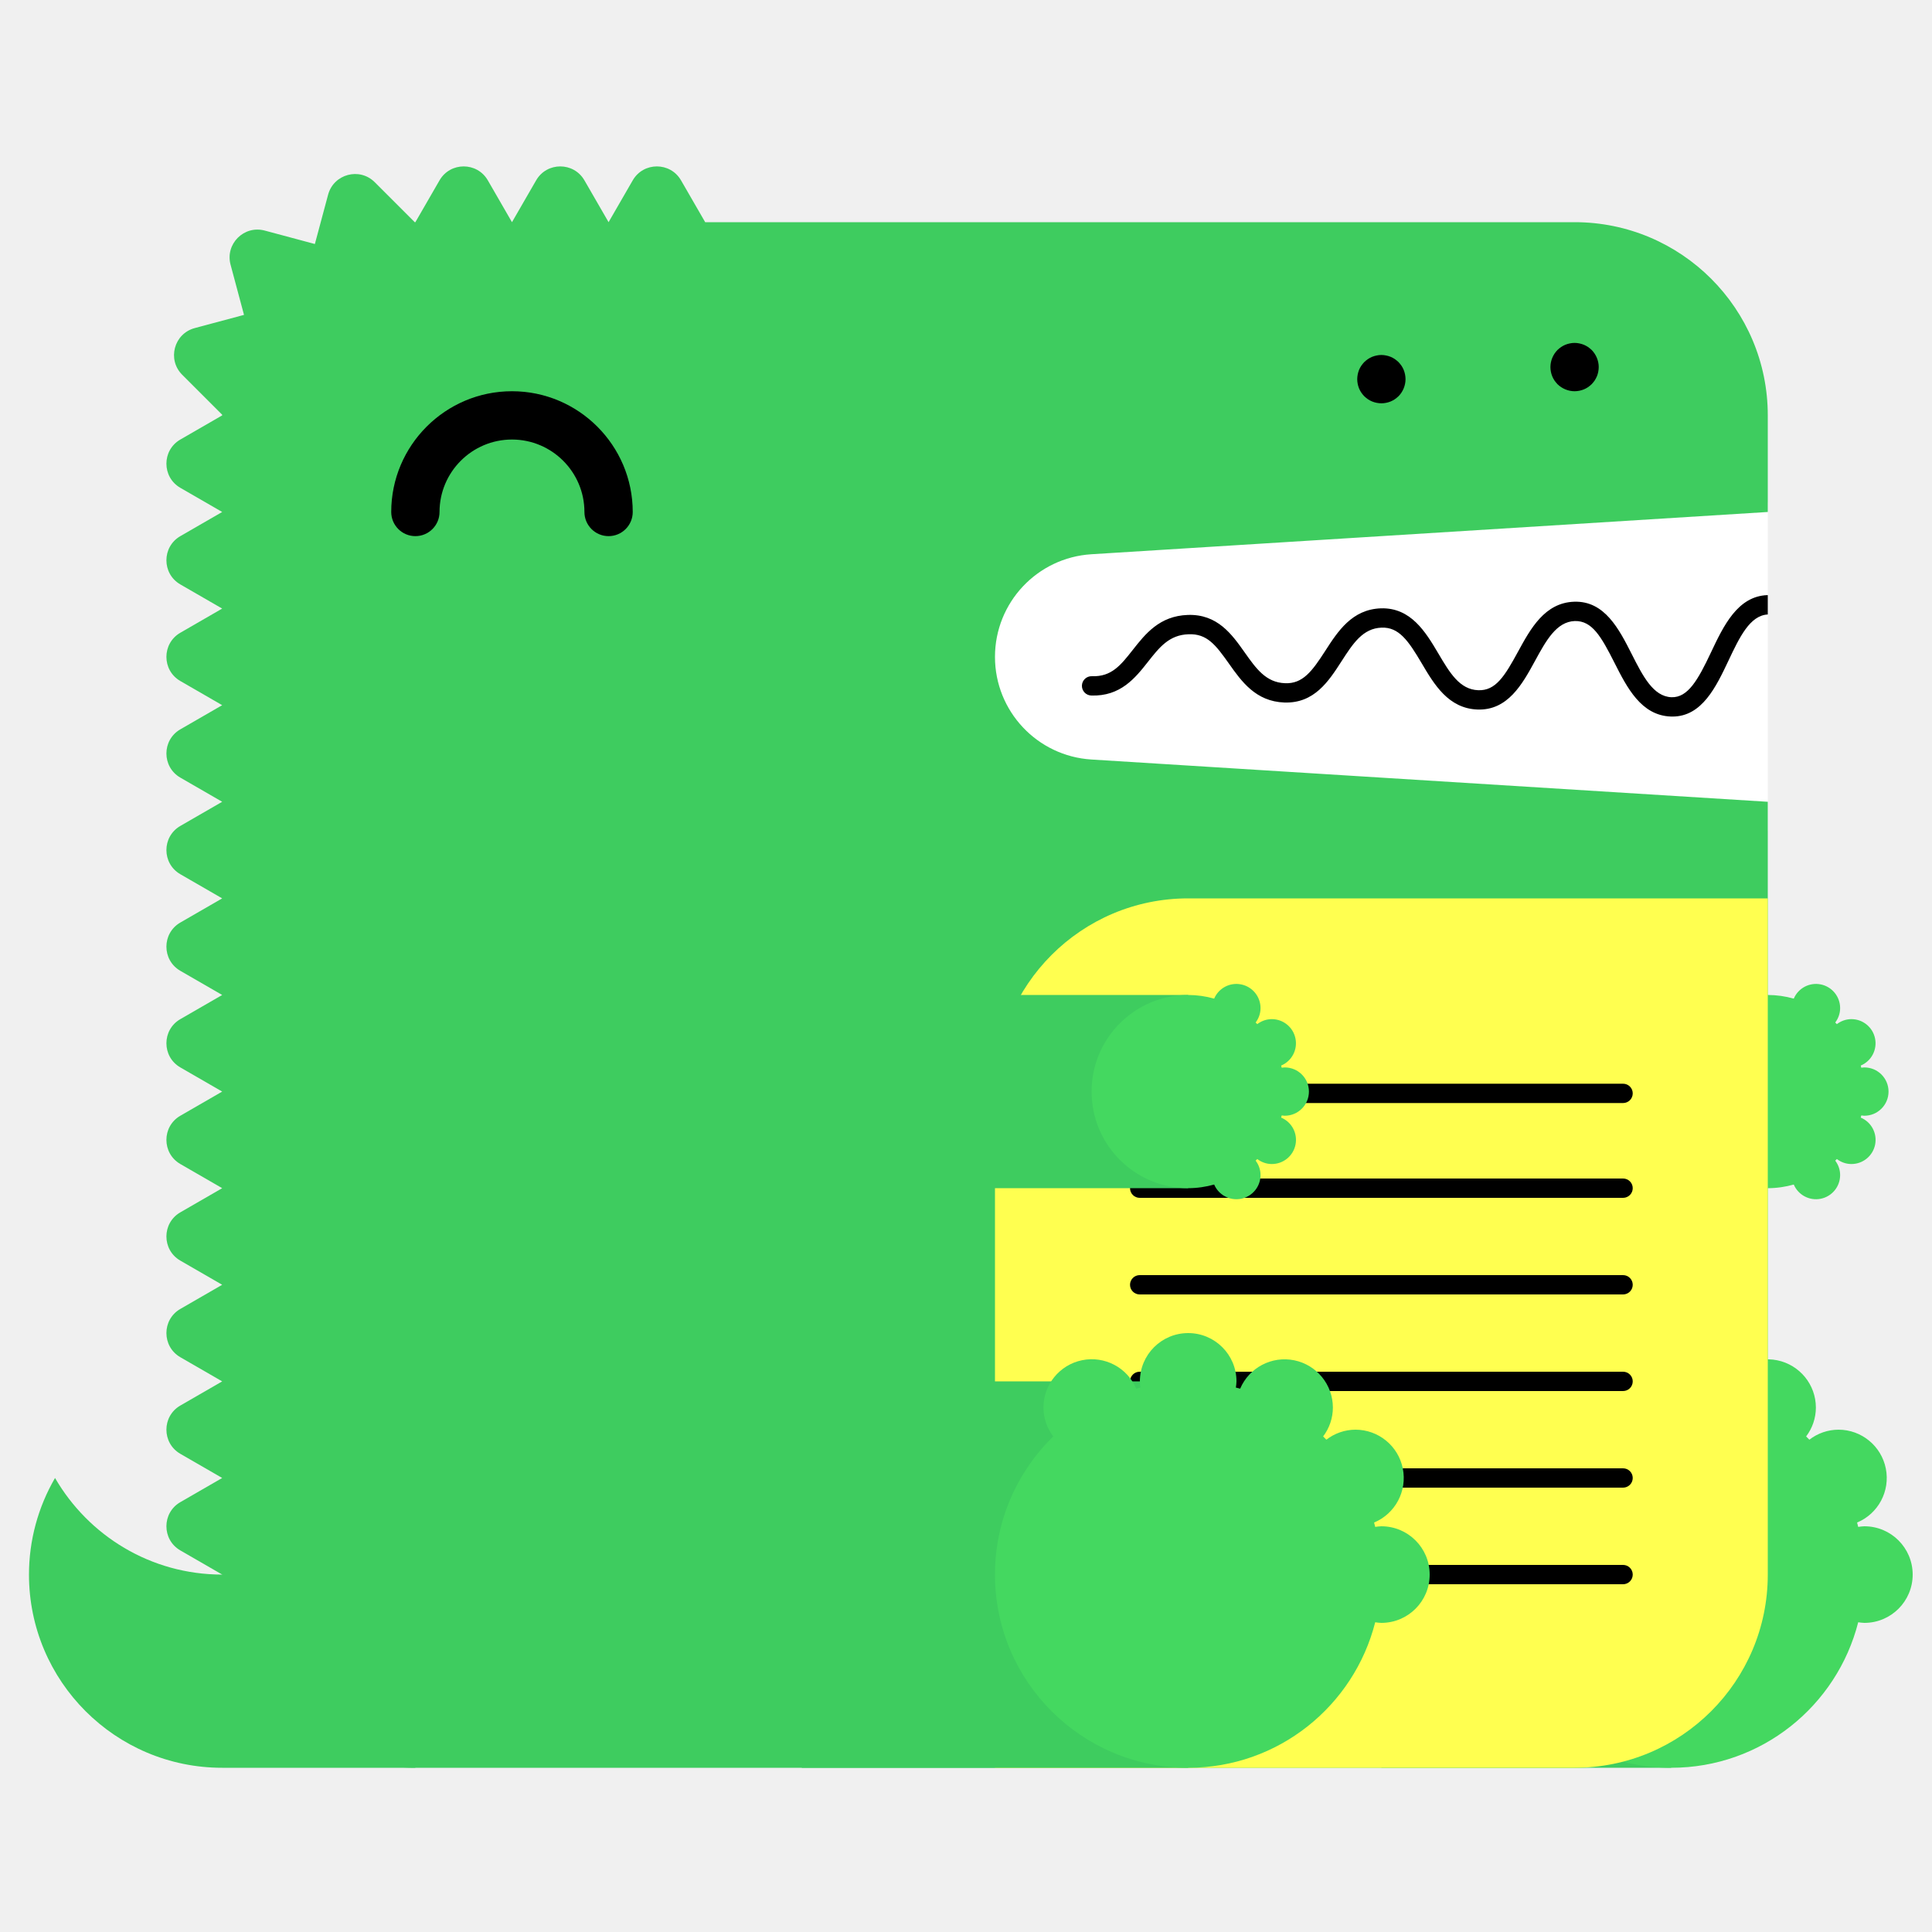
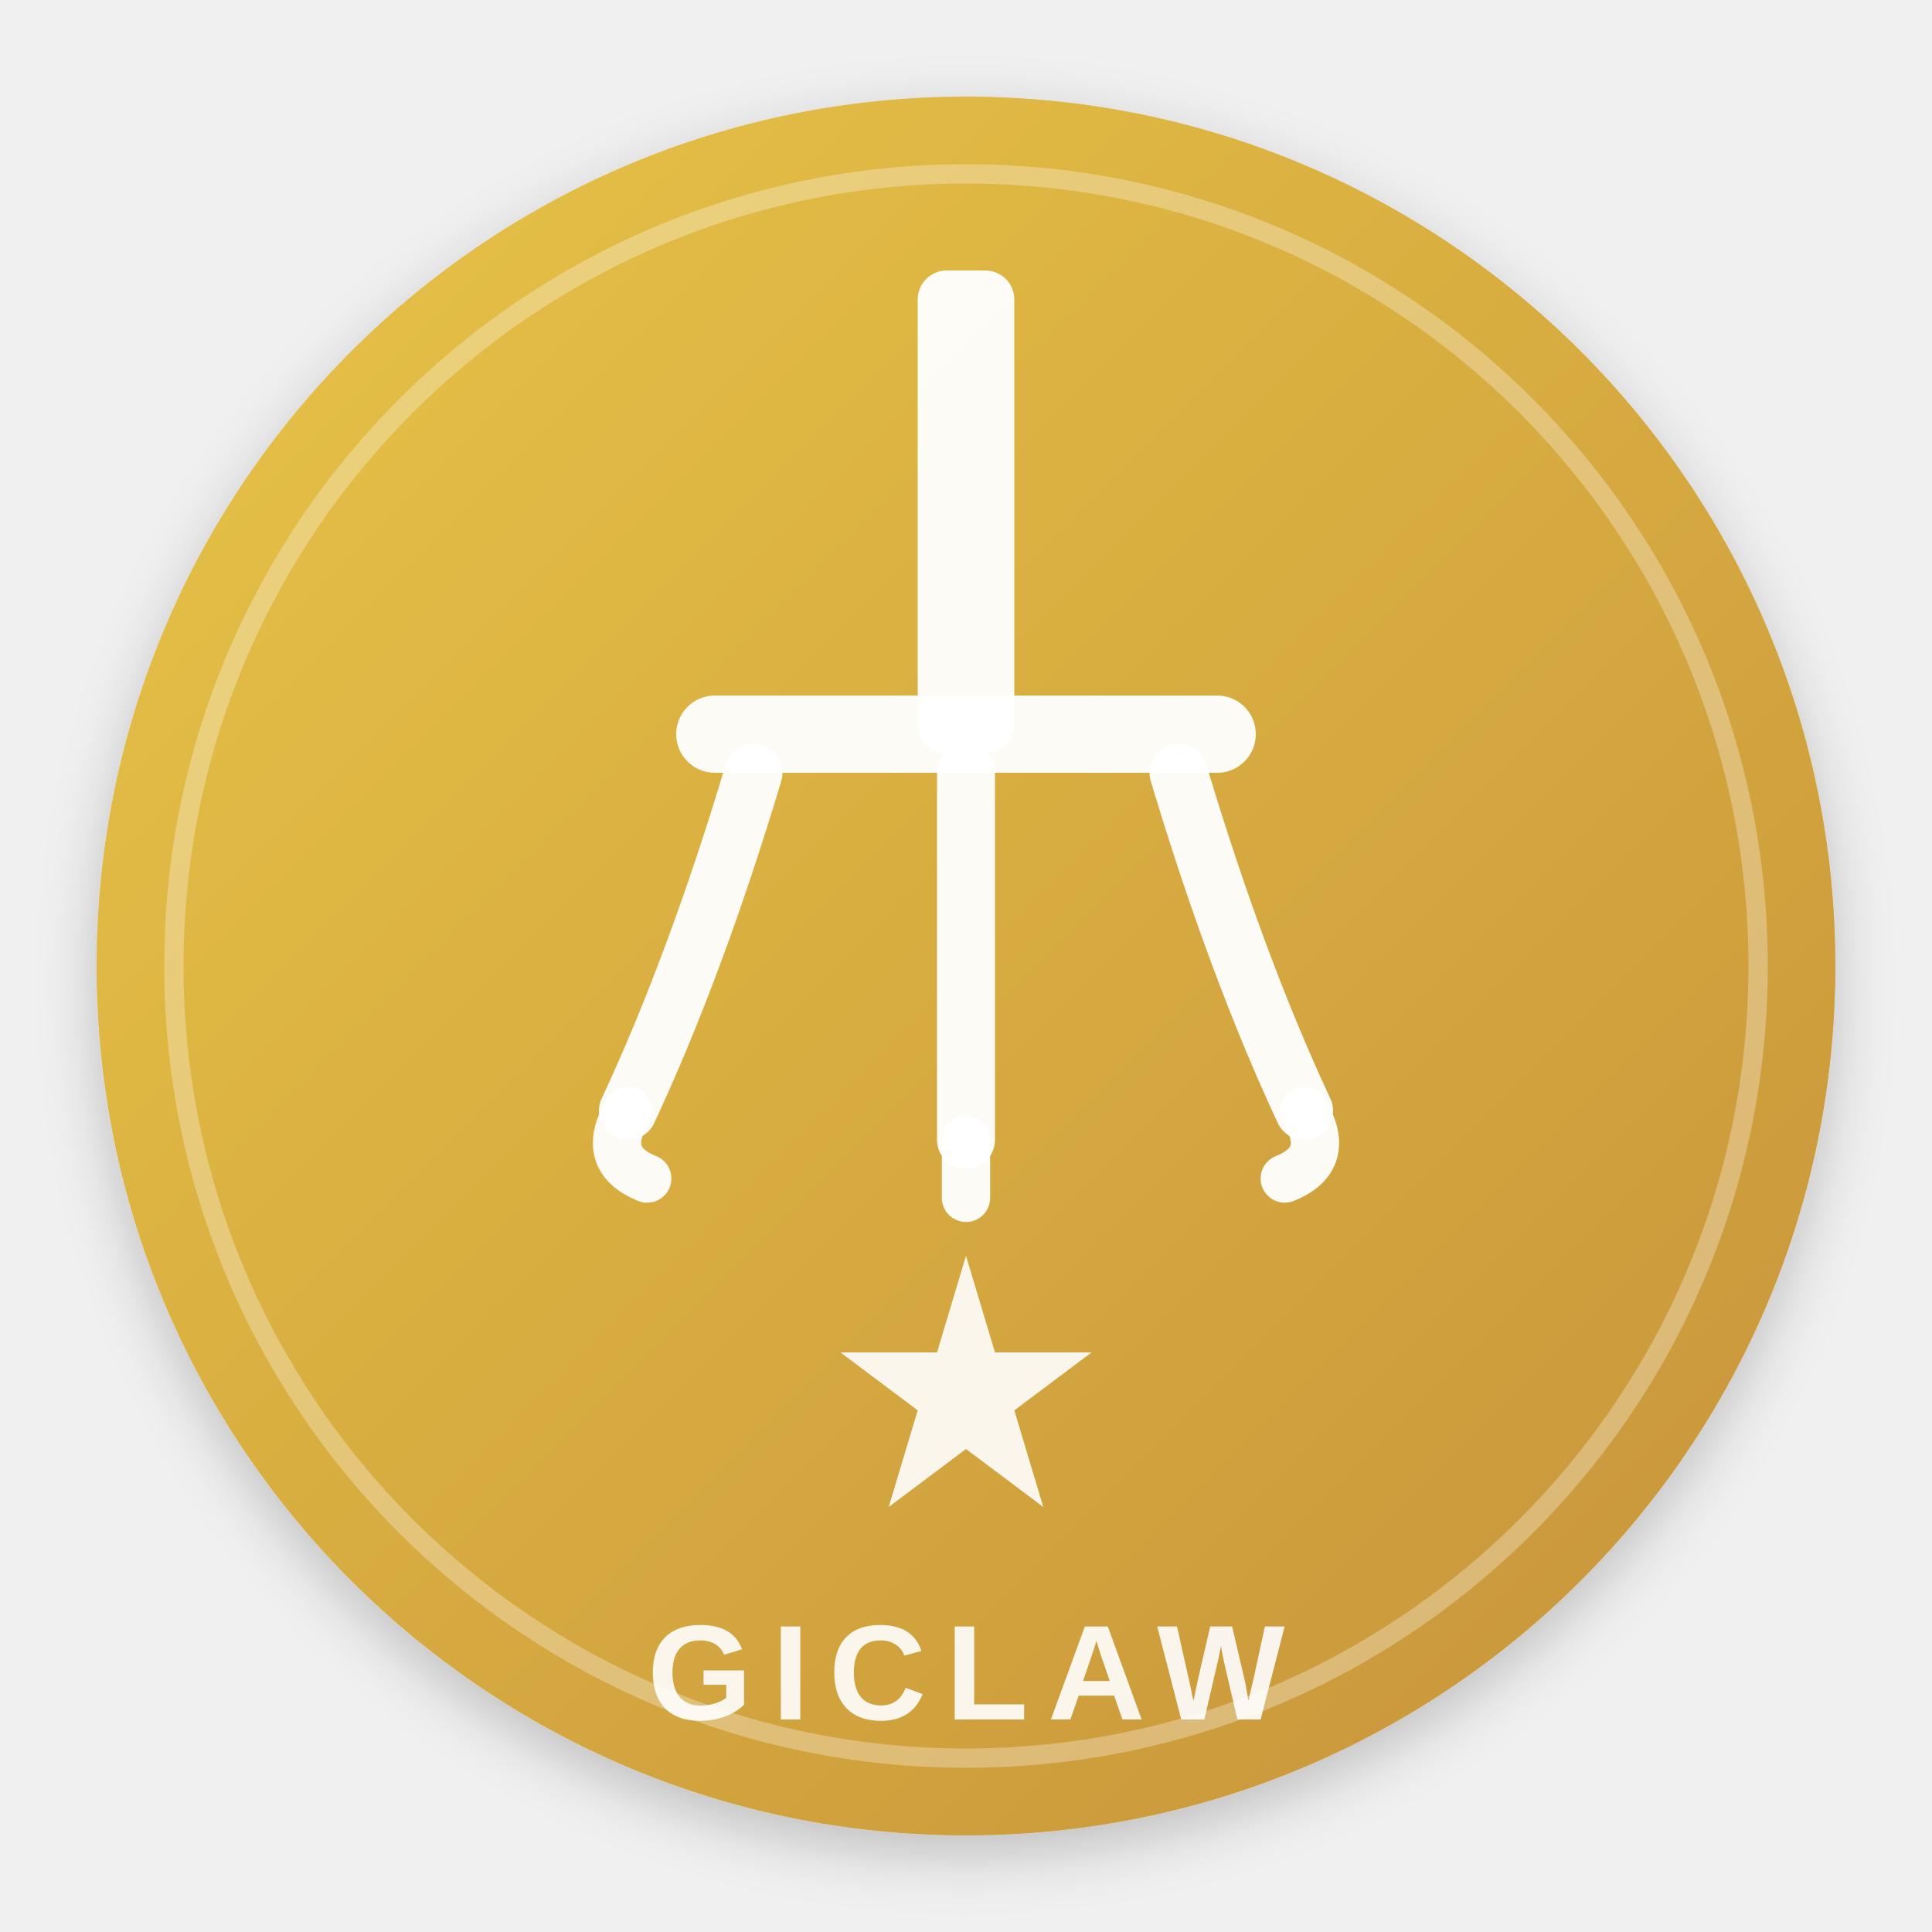
<svg xmlns="http://www.w3.org/2000/svg" width="200" height="200" viewBox="0 0 200 200">
-   <g fill="none" fill-rule="evenodd">
-     <path fill="#FFF" d="M99 52h84v34H99z" />
-     <path d="M23 163c-7.398 0-13.843-4.027-17.303-10A19.886 19.886 0 0 0 3 163c0 11.046 8.954 20 20 20h20v-20H23z" fill="#3ECC5F" />
-     <path d="M112.98 57.376L183 53V43c0-11.046-8.954-20-20-20H73l-2.5-4.33c-1.112-1.925-3.889-1.925-5 0L63 23l-2.5-4.33c-1.111-1.925-3.889-1.925-5 0L53 23l-2.5-4.33c-1.111-1.925-3.889-1.925-5 0L43 23c-.022 0-.042.003-.065.003l-4.142-4.141c-1.57-1.571-4.252-.853-4.828 1.294l-1.369 5.104-5.192-1.392c-2.148-.575-4.111 1.389-3.535 3.536l1.39 5.193-5.102 1.367c-2.148.576-2.867 3.259-1.296 4.83l4.142 4.142c0 .021-.003.042-.003.064l-4.33 2.5c-1.925 1.111-1.925 3.889 0 5L23 53l-4.33 2.5c-1.925 1.111-1.925 3.889 0 5L23 63l-4.33 2.5c-1.925 1.111-1.925 3.889 0 5L23 73l-4.33 2.5c-1.925 1.111-1.925 3.889 0 5L23 83l-4.33 2.5c-1.925 1.111-1.925 3.889 0 5L23 93l-4.33 2.5c-1.925 1.111-1.925 3.889 0 5L23 103l-4.33 2.5c-1.925 1.111-1.925 3.889 0 5L23 113l-4.33 2.5c-1.925 1.111-1.925 3.889 0 5L23 123l-4.33 2.5c-1.925 1.111-1.925 3.889 0 5L23 133l-4.33 2.5c-1.925 1.111-1.925 3.889 0 5L23 143l-4.33 2.5c-1.925 1.111-1.925 3.889 0 5L23 153l-4.33 2.5c-1.925 1.111-1.925 3.889 0 5L23 163c0 11.046 8.954 20 20 20h120c11.046 0 20-8.954 20-20V83l-70.02-4.376A10.645 10.645 0 0 1 103 68c0-5.621 4.37-10.273 9.98-10.624" fill="#3ECC5F" />
-     <path fill="#3ECC5F" d="M143 183h30v-40h-30z" />
-     <path d="M193 158c-.219 0-.428.037-.639.064-.038-.15-.074-.301-.116-.451A5 5 0 0 0 190.32 148a4.96 4.96 0 0 0-3.016 1.036 26.531 26.531 0 0 0-.335-.336 4.955 4.955 0 0 0 1.011-2.987 5 5 0 0 0-9.599-1.959c-.148-.042-.297-.077-.445-.115.027-.211.064-.42.064-.639a5 5 0 0 0-5-5 5 5 0 0 0-5 5c0 .219.037.428.064.639-.148.038-.297.073-.445.115a4.998 4.998 0 0 0-9.599 1.959c0 1.125.384 2.151 1.011 2.987-3.717 3.632-6.031 8.693-6.031 14.3 0 11.046 8.954 20 20 20 9.339 0 17.16-6.41 19.361-15.064.211.027.42.064.639.064a5 5 0 0 0 5-5 5 5 0 0 0-5-5" fill="#44D860" />
-     <path fill="#3ECC5F" d="M153 123h30v-20h-30z" />
-     <path d="M193 115.5a2.5 2.5 0 1 0 0-5c-.109 0-.214.019-.319.032-.02-.075-.037-.15-.058-.225a2.501 2.501 0 0 0-.963-4.807c-.569 0-1.088.197-1.508.518a6.653 6.653 0 0 0-.168-.168c.314-.417.506-.931.506-1.494a2.5 2.5 0 0 0-4.8-.979A9.987 9.987 0 0 0 183 103c-5.522 0-10 4.478-10 10s4.478 10 10 10c.934 0 1.833-.138 2.69-.377a2.5 2.5 0 0 0 4.8-.979c0-.563-.192-1.077-.506-1.494.057-.055.113-.111.168-.168.42.321.939.518 1.508.518a2.5 2.5 0 0 0 .963-4.807c.021-.074.038-.15.058-.225.105.013.21.032.319.032" fill="#44D860" />
-     <path d="M63 55.5a2.5 2.5 0 0 1-2.5-2.5c0-4.136-3.364-7.5-7.5-7.5s-7.5 3.364-7.5 7.5a2.5 2.5 0 1 1-5 0c0-6.893 5.607-12.5 12.5-12.5S65.5 46.107 65.5 53a2.5 2.5 0 0 1-2.5 2.5" fill="#000" />
-     <path d="M103 183h60c11.046 0 20-8.954 20-20V93h-60c-11.046 0-20 8.954-20 20v70z" fill="#FFFF50" />
-     <path d="M168.02 124h-50.04a1 1 0 1 1 0-2h50.04a1 1 0 1 1 0 2m0 20h-50.04a1 1 0 1 1 0-2h50.04a1 1 0 1 1 0 2m0 20h-50.04a1 1 0 1 1 0-2h50.04a1 1 0 1 1 0 2m0-49.814h-50.04a1 1 0 1 1 0-2h50.04a1 1 0 1 1 0 2m0 19.814h-50.04a1 1 0 1 1 0-2h50.04a1 1 0 1 1 0 2m0 20h-50.04a1 1 0 1 1 0-2h50.04a1 1 0 1 1 0 2M183 61.611c-.012 0-.022-.006-.034-.005-3.09.105-4.552 3.196-5.842 5.923-1.346 2.85-2.387 4.703-4.093 4.647-1.889-.068-2.969-2.202-4.113-4.46-1.314-2.594-2.814-5.536-5.963-5.426-3.046.104-4.513 2.794-5.807 5.167-1.377 2.528-2.314 4.065-4.121 3.994-1.927-.07-2.951-1.805-4.136-3.813-1.321-2.236-2.848-4.75-5.936-4.664-2.994.103-4.465 2.385-5.763 4.4-1.373 2.13-2.335 3.428-4.165 3.351-1.973-.07-2.992-1.51-4.171-3.177-1.324-1.873-2.816-3.993-5.895-3.89-2.928.1-4.399 1.97-5.696 3.618-1.232 1.564-2.194 2.802-4.229 2.724a1 1 0 0 0-.072 2c3.017.101 4.545-1.8 5.872-3.487 1.177-1.496 2.193-2.787 4.193-2.855 1.926-.082 2.829 1.115 4.195 3.045 1.297 1.834 2.769 3.914 5.731 4.021 3.103.104 4.596-2.215 5.918-4.267 1.182-1.834 2.202-3.417 4.15-3.484 1.793-.067 2.769 1.35 4.145 3.681 1.297 2.197 2.766 4.686 5.787 4.796 3.125.108 4.634-2.62 5.949-5.035 1.139-2.088 2.214-4.06 4.119-4.126 1.793-.042 2.728 1.595 4.111 4.33 1.292 2.553 2.757 5.445 5.825 5.556l.169.003c3.064 0 4.518-3.075 5.805-5.794 1.139-2.41 2.217-4.68 4.067-4.773v-2z" fill="#000" />
-     <path fill="#3ECC5F" d="M83 183h40v-40H83z" />
-     <path d="M143 158c-.219 0-.428.037-.639.064-.038-.15-.074-.301-.116-.451A5 5 0 0 0 140.32 148a4.96 4.96 0 0 0-3.016 1.036 26.531 26.531 0 0 0-.335-.336 4.955 4.955 0 0 0 1.011-2.987 5 5 0 0 0-9.599-1.959c-.148-.042-.297-.077-.445-.115.027-.211.064-.42.064-.639a5 5 0 0 0-5-5 5 5 0 0 0-5 5c0 .219.037.428.064.639-.148.038-.297.073-.445.115a4.998 4.998 0 0 0-9.599 1.959c0 1.125.384 2.151 1.011 2.987-3.717 3.632-6.031 8.693-6.031 14.3 0 11.046 8.954 20 20 20 9.339 0 17.16-6.41 19.361-15.064.211.027.42.064.639.064a5 5 0 0 0 5-5 5 5 0 0 0-5-5" fill="#44D860" />
-     <path fill="#3ECC5F" d="M83 123h40v-20H83z" />
-     <path d="M133 115.5a2.5 2.5 0 1 0 0-5c-.109 0-.214.019-.319.032-.02-.075-.037-.15-.058-.225a2.501 2.501 0 0 0-.963-4.807c-.569 0-1.088.197-1.508.518a6.653 6.653 0 0 0-.168-.168c.314-.417.506-.931.506-1.494a2.5 2.5 0 0 0-4.8-.979A9.987 9.987 0 0 0 123 103c-5.522 0-10 4.478-10 10s4.478 10 10 10c.934 0 1.833-.138 2.69-.377a2.5 2.5 0 0 0 4.8-.979c0-.563-.192-1.077-.506-1.494.057-.055.113-.111.168-.168.42.321.939.518 1.508.518a2.5 2.5 0 0 0 .963-4.807c.021-.074.038-.15.058-.225.105.013.21.032.319.032" fill="#44D860" />
-     <path d="M143 41.75c-.16 0-.33-.02-.49-.05a2.52 2.52 0 0 1-.47-.14c-.15-.06-.29-.14-.431-.23-.13-.09-.259-.2-.38-.31-.109-.12-.219-.24-.309-.38s-.17-.28-.231-.43a2.619 2.619 0 0 1-.189-.96c0-.16.02-.33.05-.49.03-.16.08-.31.139-.47.061-.15.141-.29.231-.43.09-.13.2-.26.309-.38.121-.11.25-.22.38-.31.141-.09.281-.17.431-.23.149-.06.31-.11.47-.14.32-.07.65-.07.98 0 .159.03.32.08.47.14.149.06.29.14.43.23.13.09.259.2.38.31.11.12.22.25.31.38.09.14.17.28.23.43.06.16.11.31.14.47.029.16.05.33.05.49 0 .66-.271 1.31-.73 1.77-.121.11-.25.22-.38.31-.14.09-.281.17-.43.23a2.565 2.565 0 0 1-.96.19m20-1.25c-.66 0-1.3-.27-1.771-.73a3.802 3.802 0 0 1-.309-.38c-.09-.14-.17-.28-.231-.43a2.619 2.619 0 0 1-.189-.96c0-.66.27-1.3.729-1.77.121-.11.25-.22.38-.31.141-.09.281-.17.431-.23.149-.06.31-.11.47-.14.32-.07.66-.07.98 0 .159.03.32.08.47.14.149.06.29.14.43.23.13.09.259.2.38.31.459.47.73 1.11.73 1.77 0 .16-.021.33-.05.49-.03.16-.08.32-.14.47-.07.15-.14.29-.23.43-.09.13-.2.26-.31.38-.121.11-.25.22-.38.31-.14.09-.281.17-.43.23a2.565 2.565 0 0 1-.96.19" fill="#000" />
-   </g>
+   <defs>
+     <linearGradient id="goldGrad" x1="0%" y1="0%" x2="100%" y2="100%">
+       <stop offset="0%" style="stop-color:#e8c547;stop-opacity:1" />
+       <stop offset="100%" style="stop-color:#c6923a;stop-opacity:1" />
+     </linearGradient>
+     <linearGradient id="darkGold" x1="0%" y1="0%" x2="0%" y2="100%">
+       <stop offset="0%" style="stop-color:#c6923a;stop-opacity:1" />
+       <stop offset="100%" style="stop-color:#8a6528;stop-opacity:1" />
+     </linearGradient>
+     <filter id="shadow" x="-10%" y="-10%" width="120%" height="120%">
+       <feDropShadow dx="0" dy="2" stdDeviation="3" flood-color="#00000033" />
+     </filter>
+   </defs>
+   <circle cx="100" cy="100" r="90" fill="url(#goldGrad)" filter="url(#shadow)" />
+   <circle cx="100" cy="100" r="82" fill="none" stroke="#fff" stroke-width="2" opacity="0.3" />
+   <rect x="95" y="28" width="10" height="50" rx="3" fill="#fff" opacity="0.95" />
+   <rect x="70" y="72" width="60" height="8" rx="4" fill="#fff" opacity="0.95" />
+   <path d="M78 80 Q72 100 65 115" stroke="#fff" stroke-width="6" stroke-linecap="round" fill="none" opacity="0.95" />
+   <path d="M65 115 Q62 120 67 122" stroke="#fff" stroke-width="5" stroke-linecap="round" fill="none" opacity="0.95" />
+   <path d="M122 80 Q128 100 135 115" stroke="#fff" stroke-width="6" stroke-linecap="round" fill="none" opacity="0.95" />
+   <path d="M135 115 Q138 120 133 122" stroke="#fff" stroke-width="5" stroke-linecap="round" fill="none" opacity="0.95" />
+   <path d="M100 80 Q100 105 100 118" stroke="#fff" stroke-width="6" stroke-linecap="round" fill="none" opacity="0.95" />
+   <path d="M100 118 Q100 123 100 124" stroke="#fff" stroke-width="5" stroke-linecap="round" fill="none" opacity="0.95" />
+   <polygon points="100,130 103,140 113,140 105,146 108,156 100,150 92,156 95,146 87,140 97,140" fill="#fff" opacity="0.9" />
+   <text x="100" y="178" text-anchor="middle" font-family="Arial, sans-serif" font-weight="700" font-size="14" fill="#fff" opacity="0.9" letter-spacing="2">GICLAW</text>
</svg>
